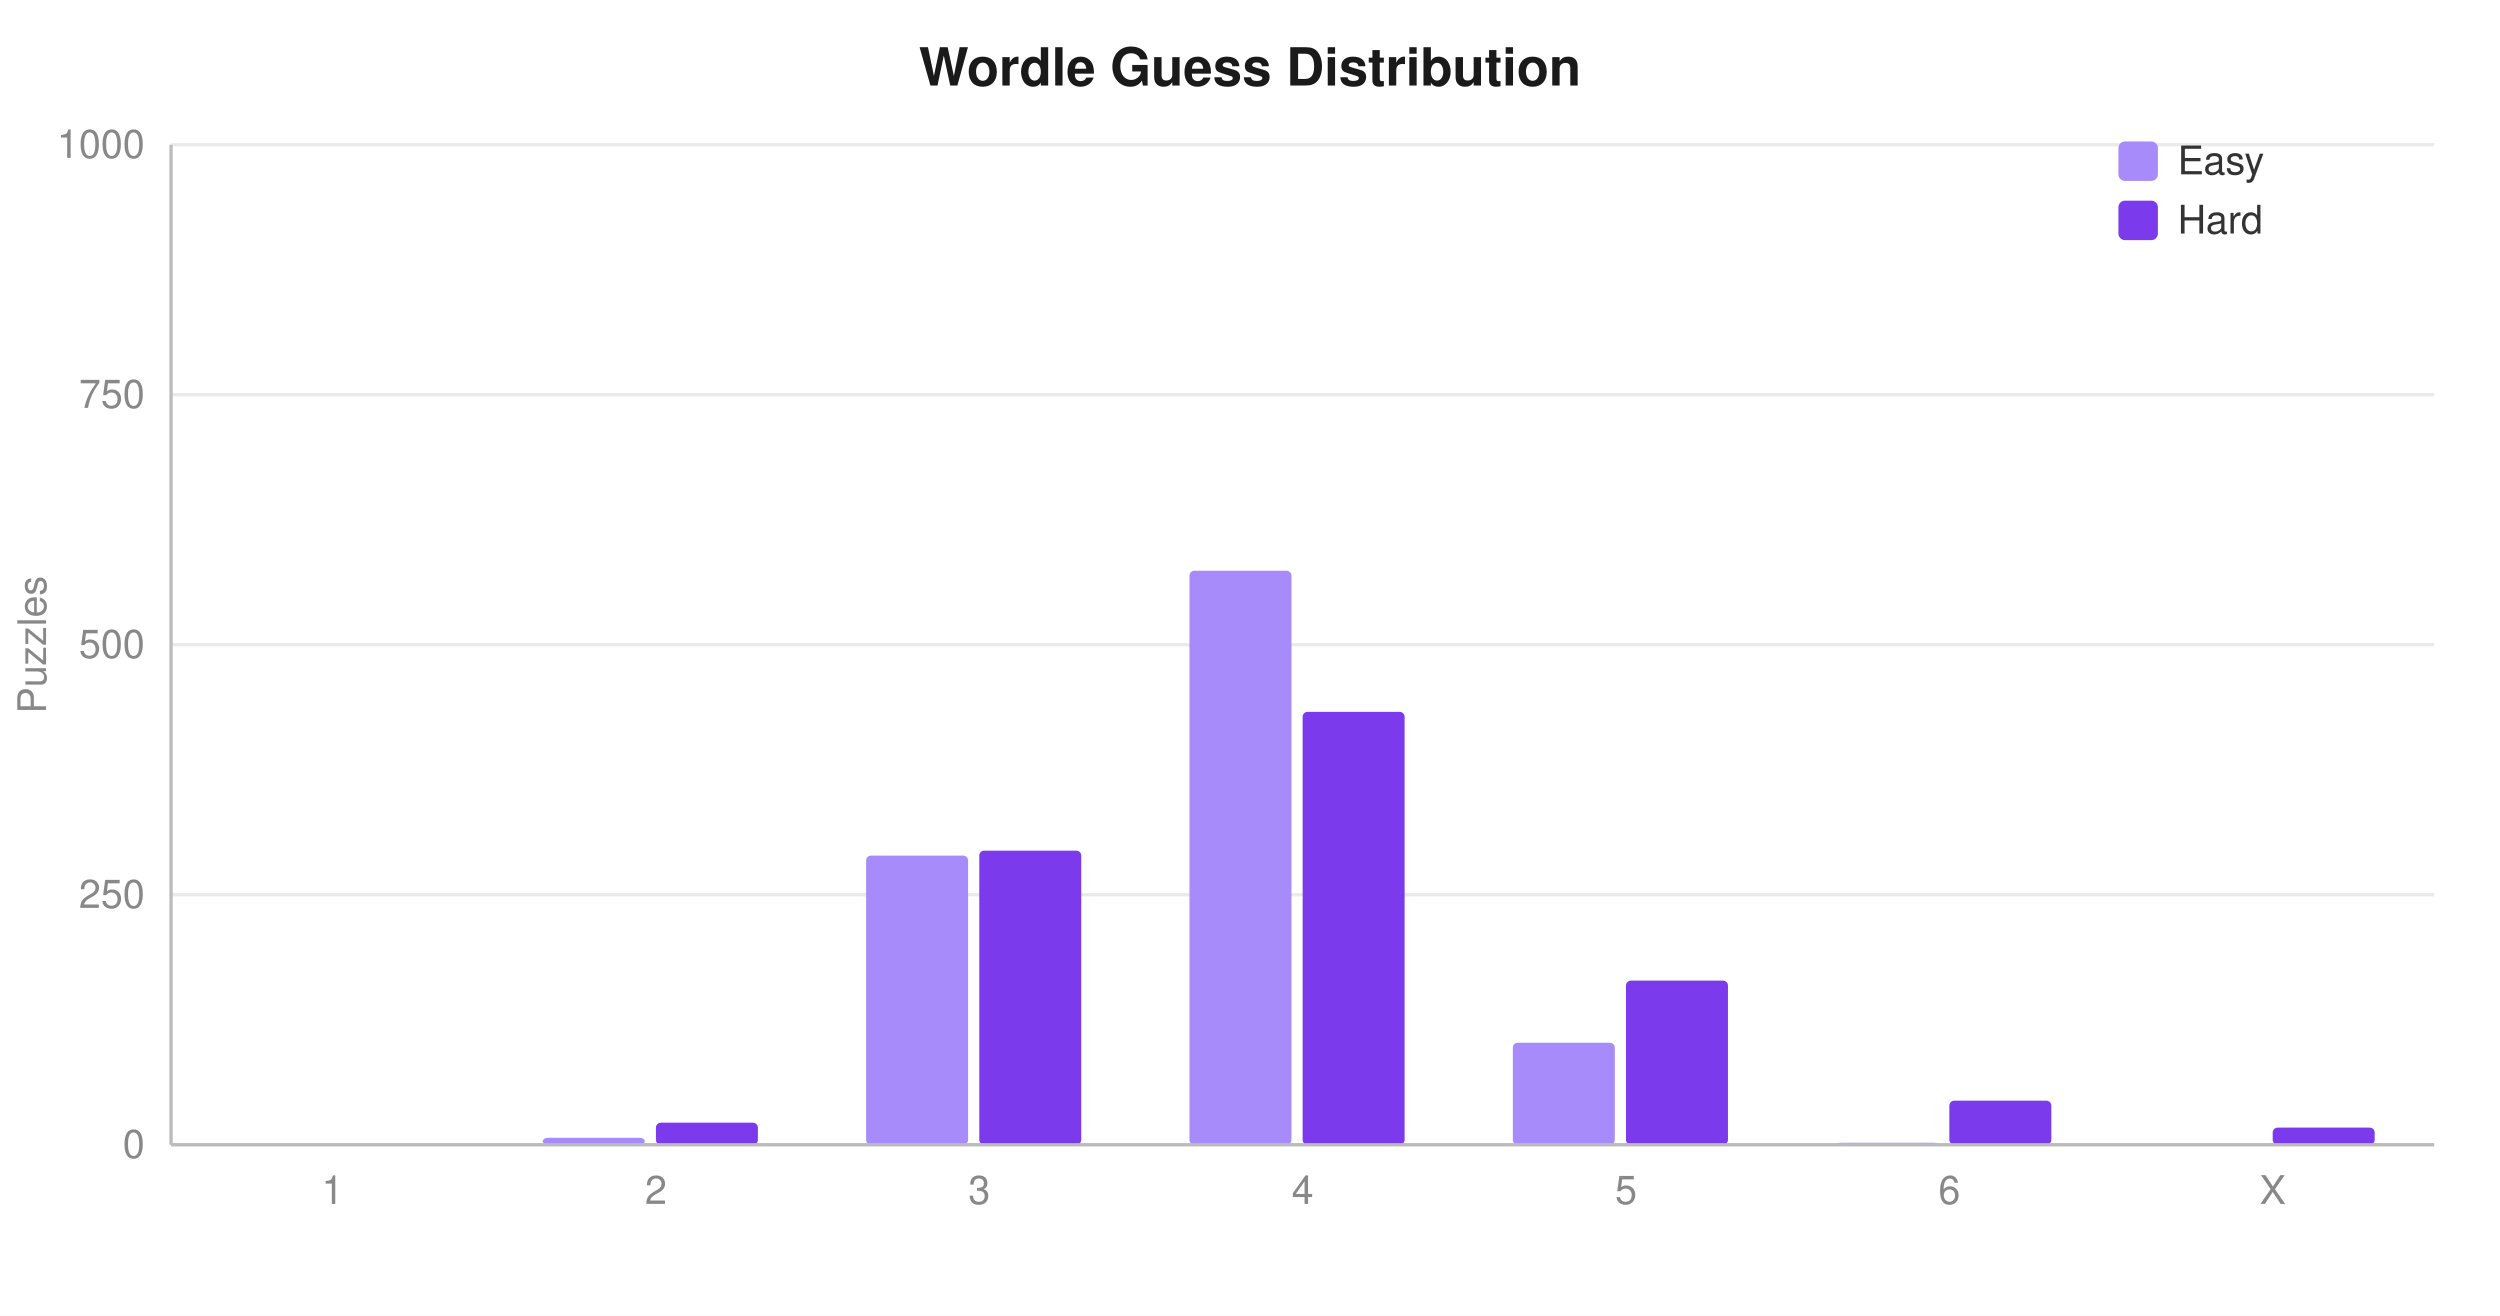
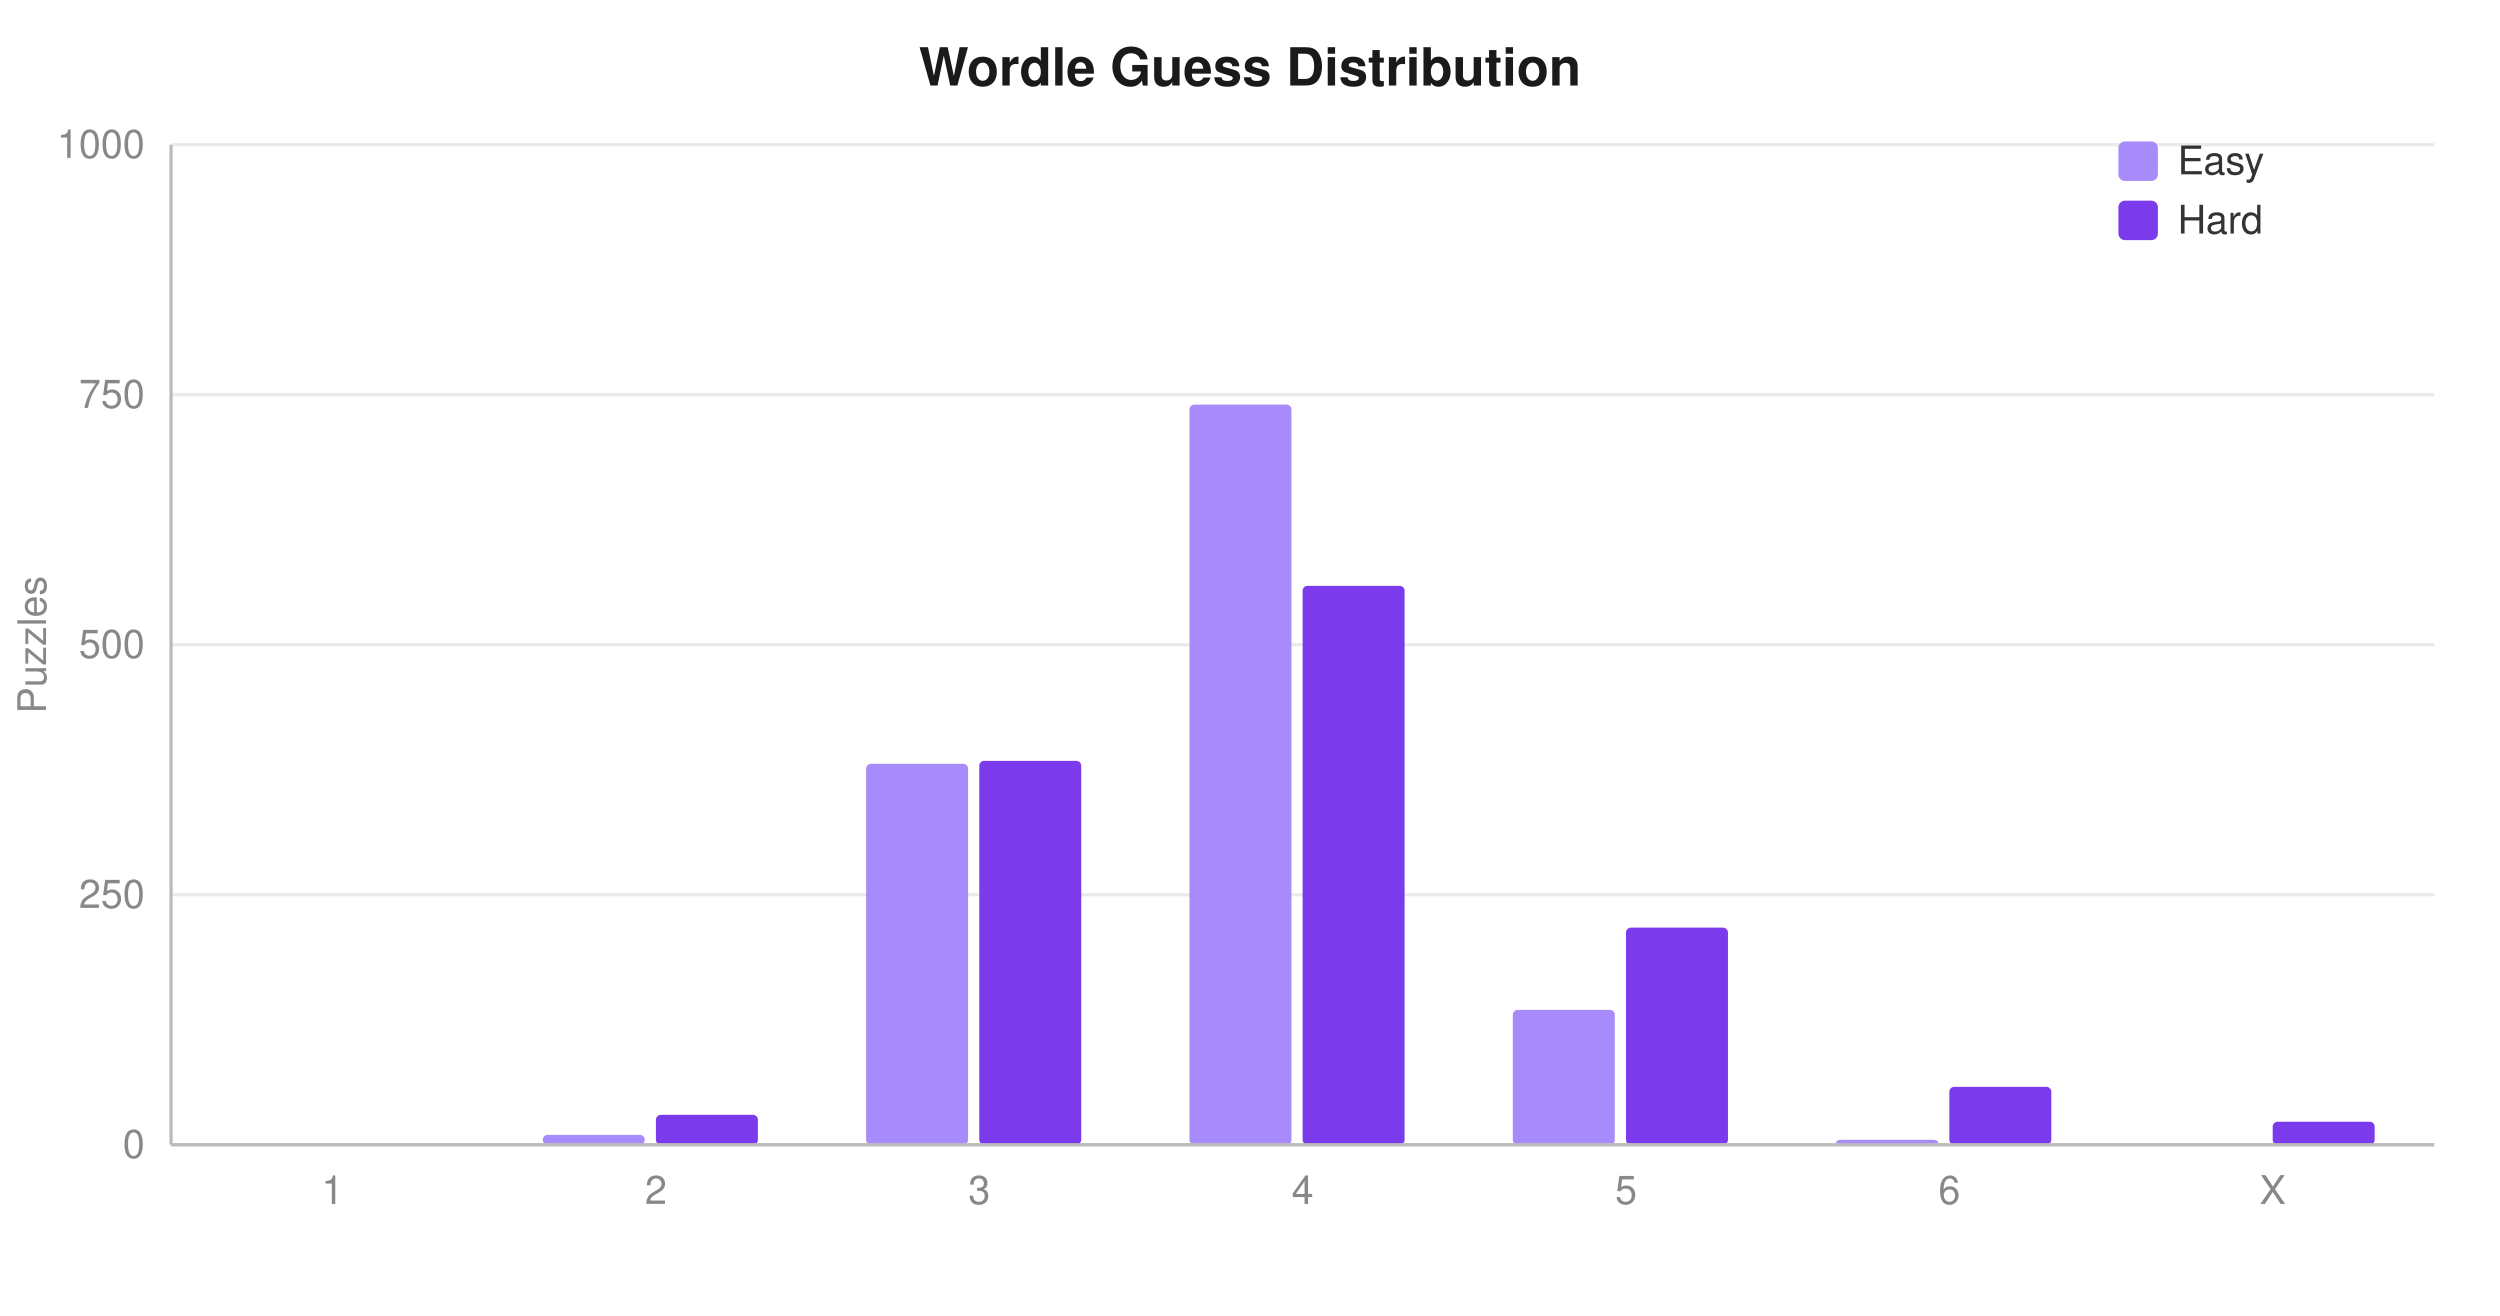
<svg xmlns="http://www.w3.org/2000/svg" width="760" height="400" viewBox="0 0 760 400" font-family="-apple-system,Segoe UI,Helvetica,Arial,sans-serif" font-size="12">
  <rect width="760" height="400" fill="#ffffff" />
  <text x="380" y="26" text-anchor="middle" font-size="16" font-weight="600" fill="#1a1a1a">Wordle Guess Distribution</text>
  <line x1="52" y1="348.0" x2="740" y2="348.0" stroke="#eaeaea" />
  <text x="44" y="352.0" text-anchor="end" fill="#888">0</text>
  <line x1="52" y1="272.0" x2="740" y2="272.0" stroke="#eaeaea" />
  <text x="44" y="276.0" text-anchor="end" fill="#888">250</text>
  <line x1="52" y1="196.0" x2="740" y2="196.0" stroke="#eaeaea" />
  <text x="44" y="200.0" text-anchor="end" fill="#888">500</text>
  <line x1="52" y1="120.0" x2="740" y2="120.0" stroke="#eaeaea" />
  <text x="44" y="124.0" text-anchor="end" fill="#888">750</text>
  <line x1="52" y1="44.0" x2="740" y2="44.0" stroke="#eaeaea" />
  <text x="44" y="48.0" text-anchor="end" fill="#888">1000</text>
  <rect x="66.7" y="348.0" width="31.0" height="0.0" rx="1.5" fill="#a78bfa" />
  <rect x="101.1" y="348.0" width="31.0" height="0.0" rx="1.5" fill="#7c3aed" />
  <text x="101.1" y="366.0" text-anchor="middle" fill="#888">1</text>
-   <rect x="165.0" y="345.9" width="31.0" height="2.1" rx="1.5" fill="#a78bfa" />
-   <rect x="199.4" y="341.3" width="31.0" height="6.7" rx="1.5" fill="#7c3aed" />
+   <rect x="165.0" y="345.0" width="31.0" height="3.0" rx="1.5" fill="#a78bfa" />
+   <rect x="199.4" y="338.9" width="31.0" height="9.1" rx="1.5" fill="#7c3aed" />
  <text x="199.4" y="366.0" text-anchor="middle" fill="#888">2</text>
-   <rect x="263.3" y="260.1" width="31.0" height="87.9" rx="1.5" fill="#a78bfa" />
-   <rect x="297.7" y="258.6" width="31.0" height="89.4" rx="1.5" fill="#7c3aed" />
+   <rect x="263.3" y="232.2" width="31.0" height="115.8" rx="1.5" fill="#a78bfa" />
+   <rect x="297.7" y="231.3" width="31.0" height="116.7" rx="1.5" fill="#7c3aed" />
  <text x="297.7" y="366.0" text-anchor="middle" fill="#888">3</text>
-   <rect x="361.6" y="173.5" width="31.0" height="174.5" rx="1.5" fill="#a78bfa" />
-   <rect x="396.0" y="216.4" width="31.0" height="131.6" rx="1.5" fill="#7c3aed" />
+   <rect x="361.6" y="123.0" width="31.0" height="225.0" rx="1.5" fill="#a78bfa" />
+   <rect x="396.0" y="178.1" width="31.0" height="169.9" rx="1.5" fill="#7c3aed" />
  <text x="396.0" y="366.0" text-anchor="middle" fill="#888">4</text>
-   <rect x="459.9" y="317.0" width="31.0" height="31.0" rx="1.5" fill="#a78bfa" />
-   <rect x="494.3" y="298.1" width="31.0" height="49.9" rx="1.5" fill="#7c3aed" />
+   <rect x="459.9" y="307.0" width="31.0" height="41.0" rx="1.5" fill="#a78bfa" />
+   <rect x="494.3" y="282.0" width="31.0" height="66.0" rx="1.5" fill="#7c3aed" />
  <text x="494.3" y="366.0" text-anchor="middle" fill="#888">5</text>
-   <rect x="558.2" y="347.4" width="31.0" height="0.6" rx="1.5" fill="#a78bfa" />
-   <rect x="592.6" y="334.6" width="31.0" height="13.4" rx="1.5" fill="#7c3aed" />
+   <rect x="558.2" y="346.5" width="31.0" height="1.5" rx="1.5" fill="#a78bfa" />
+   <rect x="592.6" y="330.4" width="31.0" height="17.6" rx="1.5" fill="#7c3aed" />
  <text x="592.6" y="366.0" text-anchor="middle" fill="#888">6</text>
  <rect x="656.5" y="348.0" width="31.0" height="0.0" rx="1.5" fill="#a78bfa" />
-   <rect x="690.9" y="342.8" width="31.0" height="5.2" rx="1.5" fill="#7c3aed" />
+   <rect x="690.9" y="341.0" width="31.0" height="7.0" rx="1.5" fill="#7c3aed" />
  <text x="690.9" y="366.0" text-anchor="middle" fill="#888">X</text>
  <line x1="52" y1="348" x2="740" y2="348" stroke="#bbb" />
  <line x1="52" y1="44" x2="52" y2="348" stroke="#bbb" />
  <text x="14" y="196" text-anchor="middle" fill="#888" transform="rotate(-90 14 196)">Puzzles</text>
  <rect x="644" y="43" width="12" height="12" rx="2" fill="#a78bfa" />
  <text x="662" y="53" fill="#333">Easy</text>
  <rect x="644" y="61" width="12" height="12" rx="2" fill="#7c3aed" />
  <text x="662" y="71" fill="#333">Hard</text>
</svg>
